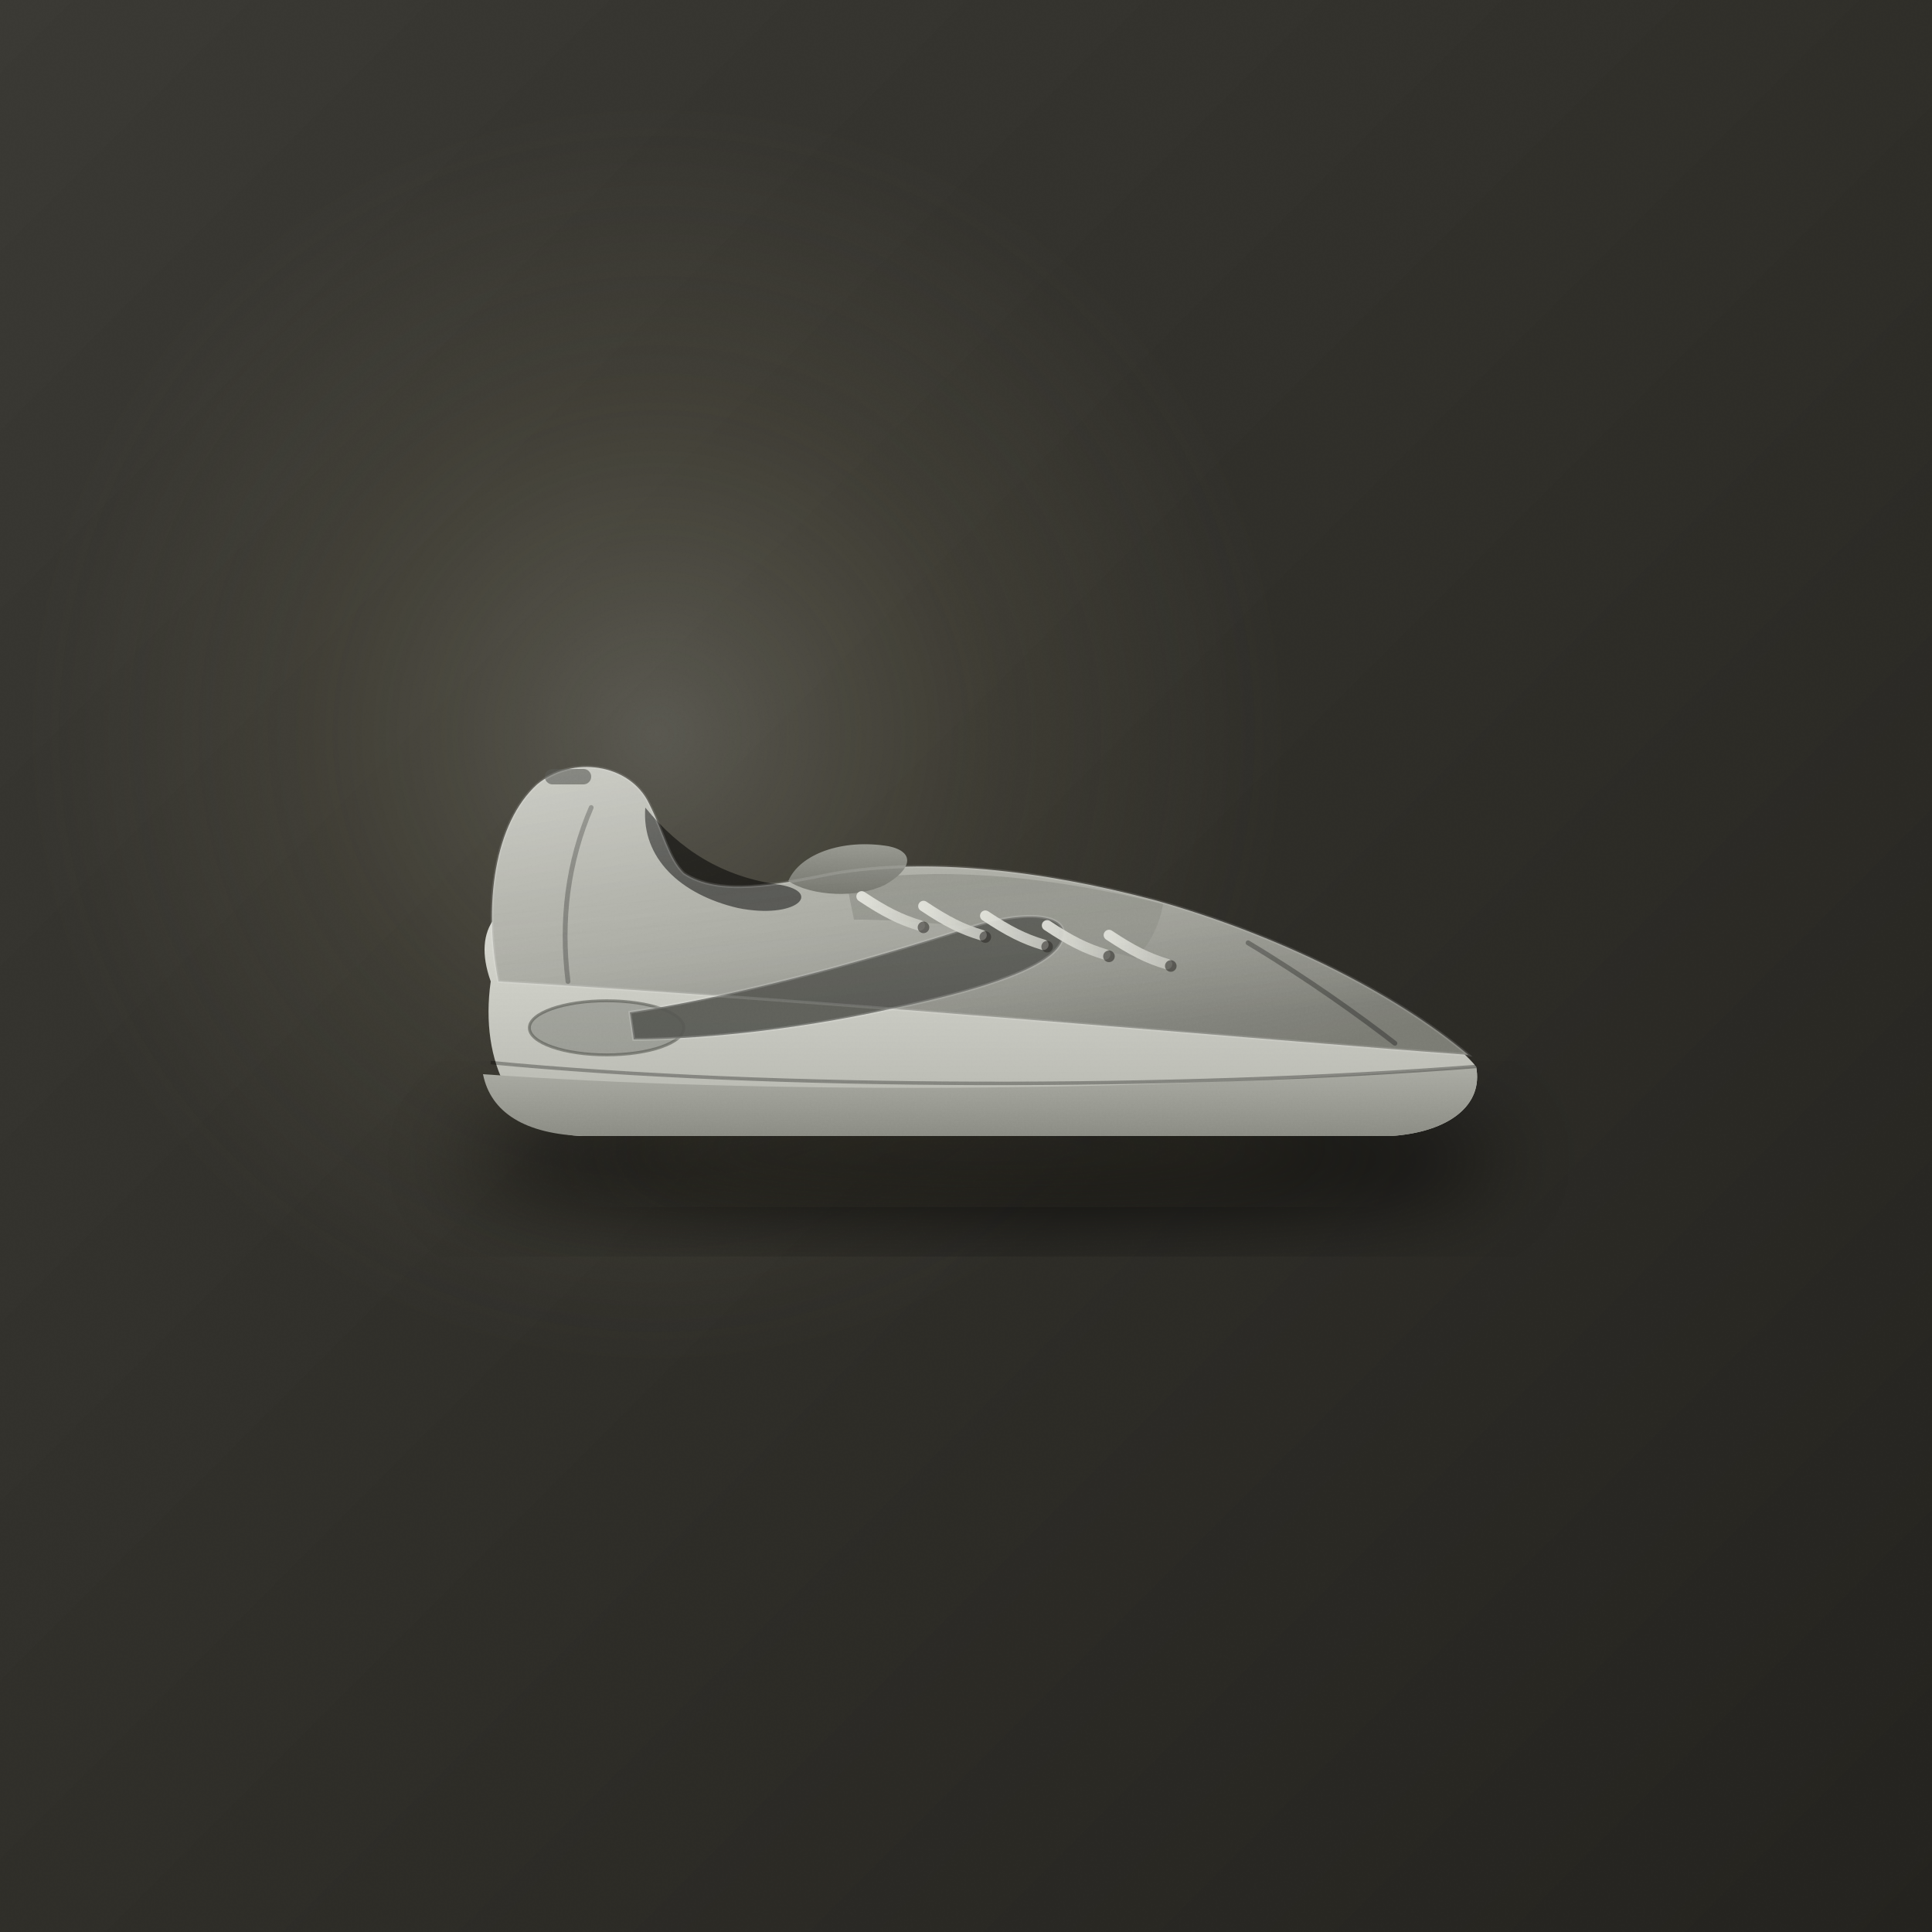
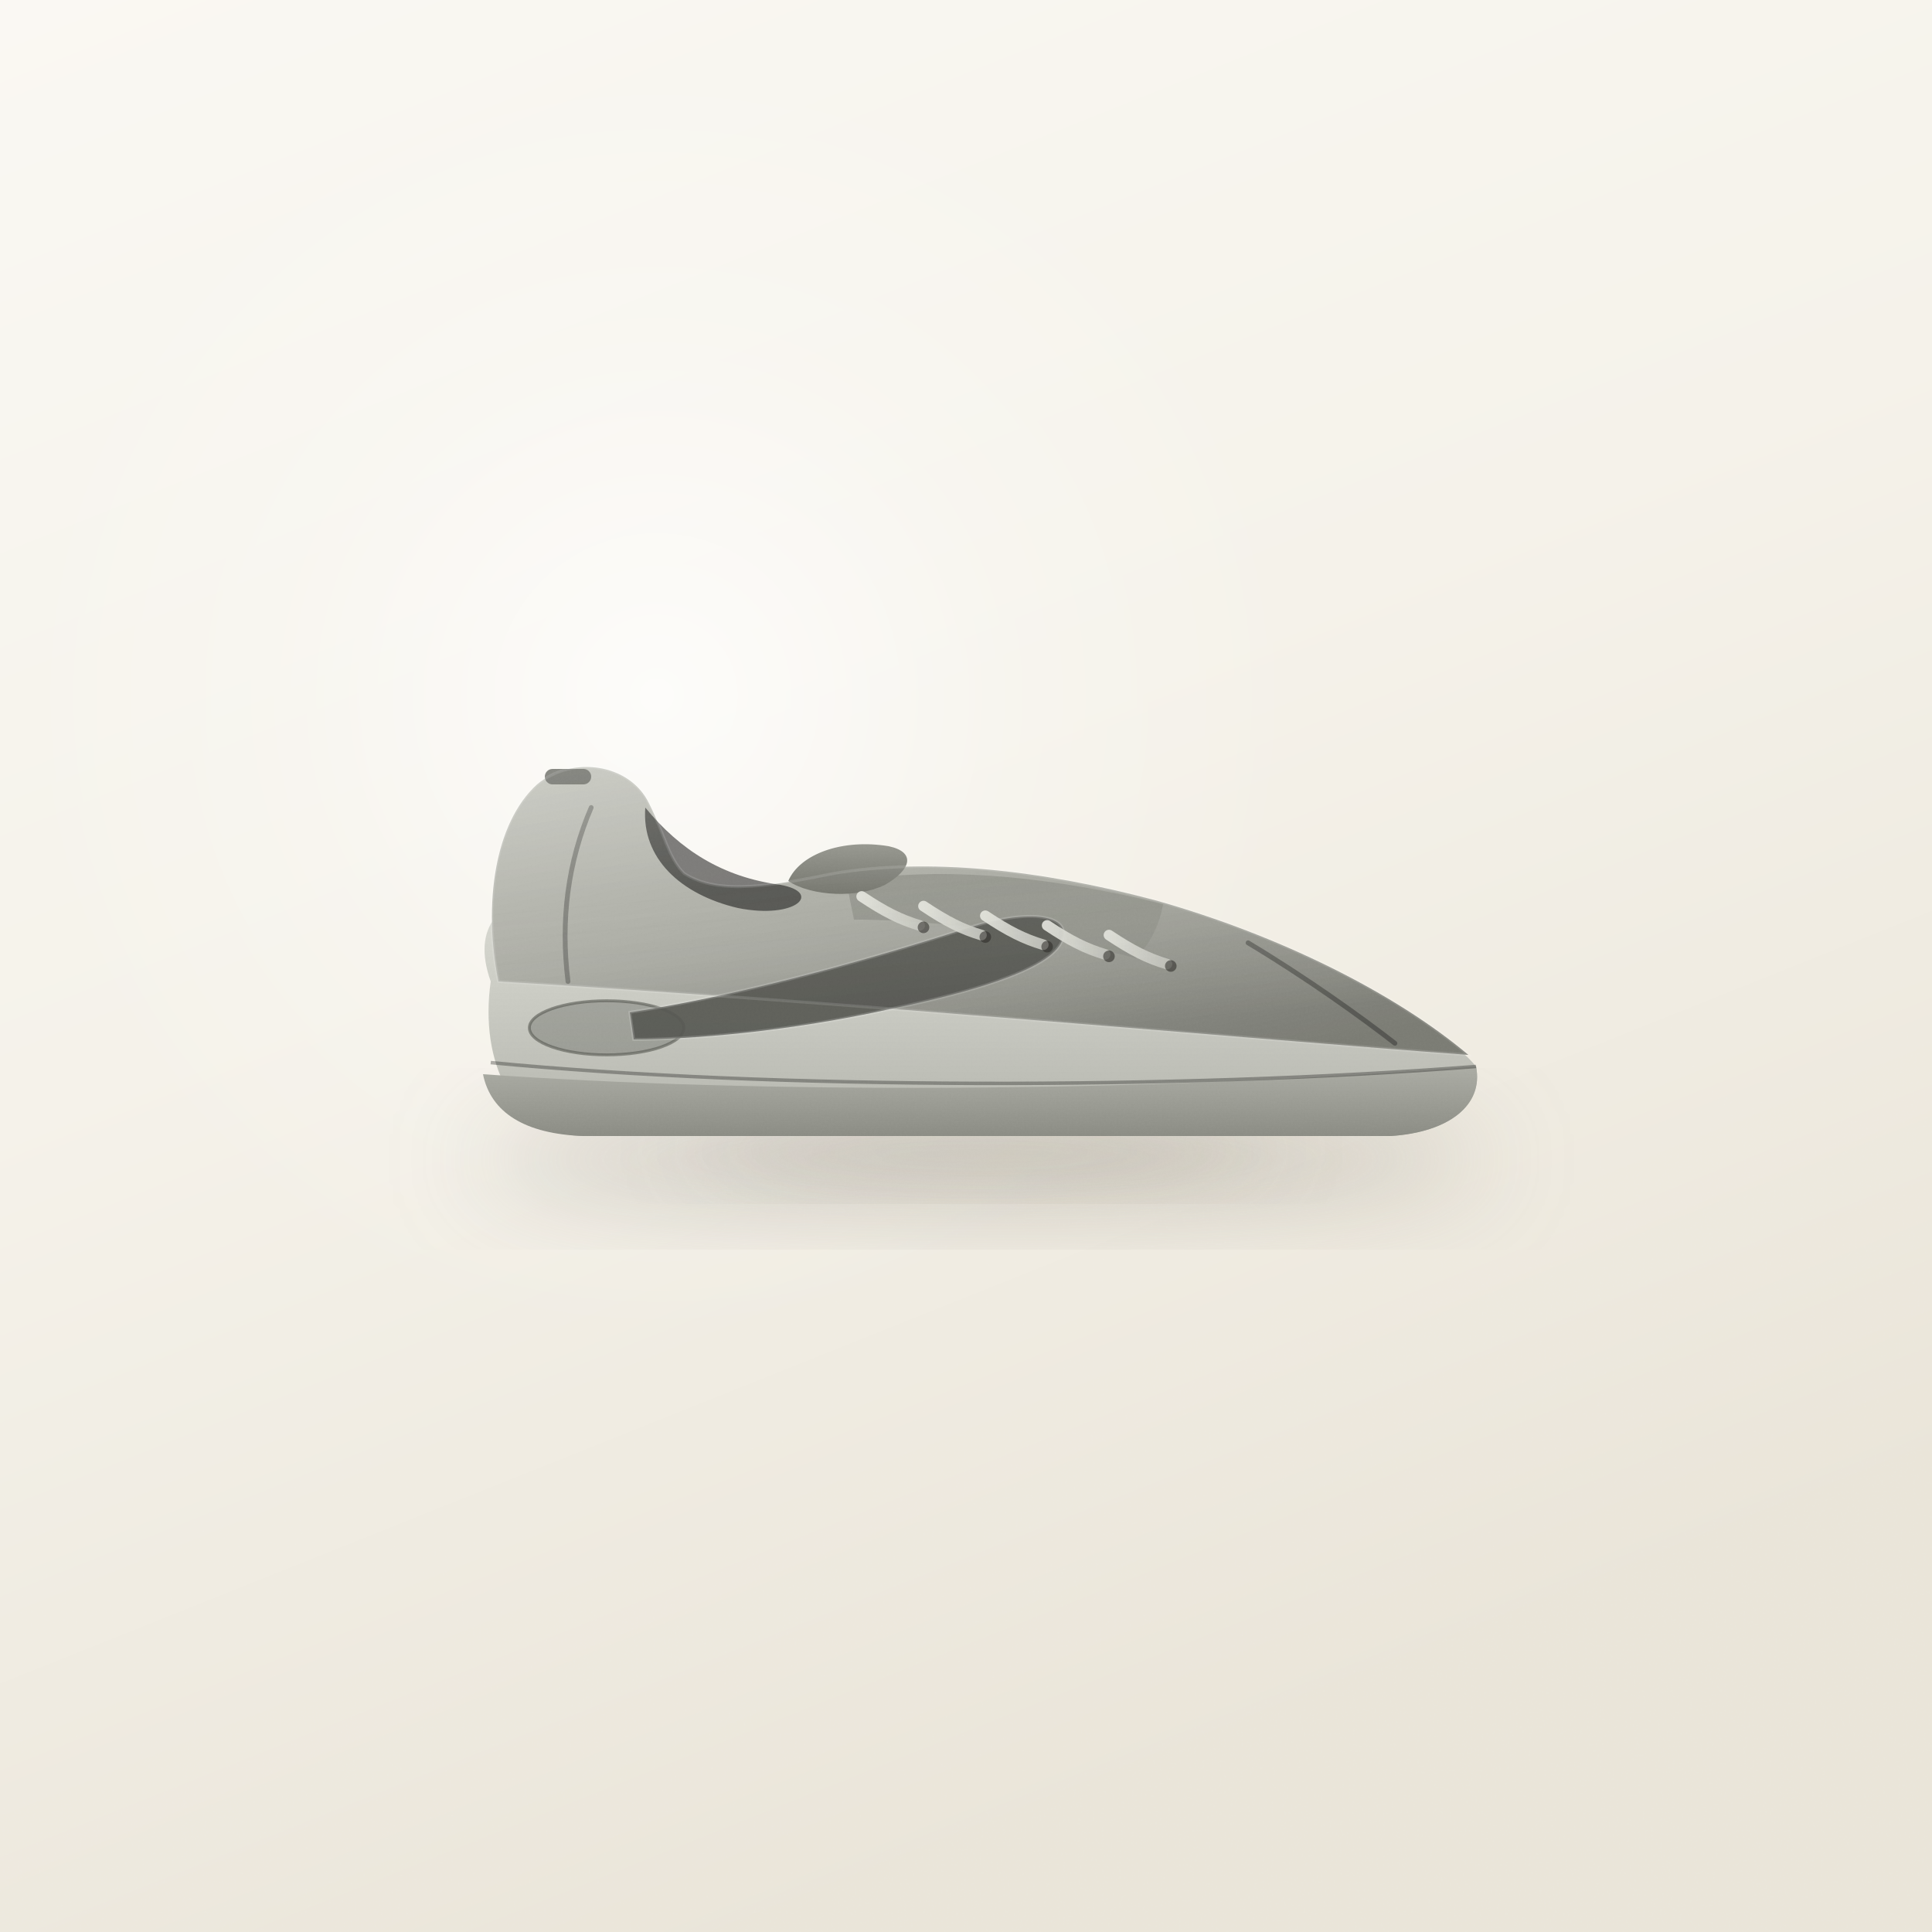
<svg xmlns="http://www.w3.org/2000/svg" viewBox="0 0 1000 1000" width="1000" height="1000" role="img">
  <defs>
-     <linearGradient id="bg" x1="0" y1="0" x2="1" y2="1">
-       <stop offset="0" stop-color="#3a3934" />
-       <stop offset="0.55" stop-color="#2e2d28" />
-       <stop offset="1" stop-color="#24231f" />
+     <linearGradient id="bg" x1="0" y1="0" x2="0.4" y2="1">
+       <stop offset="0" stop-color="#faf8f3" />
+       <stop offset="0.5" stop-color="#f5f2ea" />
+       <stop offset="1" stop-color="#eae5d9" />
    </linearGradient>
    <radialGradient id="bloom">
-       <stop offset="0" stop-color="#f7f4e0" stop-opacity="0.2" />
-       <stop offset="0.55" stop-color="#c9be93" stop-opacity="0.08" />
-       <stop offset="1" stop-color="#c9be93" stop-opacity="0" />
+       <stop offset="0" stop-color="#ffffff" stop-opacity="0.75" />
+       <stop offset="0.55" stop-color="#ffffff" stop-opacity="0.2" />
+       <stop offset="1" stop-color="#ffffff" stop-opacity="0" />
    </radialGradient>
    <linearGradient id="upperGrad" x1="0.1" y1="0" x2="0.8" y2="1">
      <stop offset="0" stop-color="#c3c4bc" />
      <stop offset="0.5" stop-color="#a9aaa2" />
      <stop offset="1" stop-color="#878880" />
    </linearGradient>
    <linearGradient id="midGrad" x1="0" y1="0" x2="0" y2="1">
      <stop offset="0" stop-color="#dbdcd4" />
      <stop offset="1" stop-color="#b3b4ac" />
    </linearGradient>
    <linearGradient id="soleGrad" x1="0" y1="0" x2="0" y2="1">
      <stop offset="0" stop-color="#abaca4" />
      <stop offset="1" stop-color="#8b8c84" />
    </linearGradient>
    <linearGradient id="collarGrad" x1="0" y1="0" x2="0" y2="1">
      <stop offset="0" stop-color="#979890" />
      <stop offset="1" stop-color="#75766e" />
    </linearGradient>
    <linearGradient id="lace" x1="0" y1="0" x2="1" y2="0">
      <stop offset="0" stop-color="#e7e8e0" />
      <stop offset="1" stop-color="#c9cac2" />
    </linearGradient>
    <linearGradient id="sheen" x1="0" y1="0" x2="0.3" y2="1">
      <stop offset="0" stop-color="#ffffff" stop-opacity="0.22" />
      <stop offset="0.45" stop-color="#ffffff" stop-opacity="0.02" />
      <stop offset="1" stop-color="#000000" stop-opacity="0.18" />
    </linearGradient>
    <filter id="soft" x="-40%" y="-40%" width="180%" height="180%">
      <feGaussianBlur stdDeviation="26" />
    </filter>
    <filter id="grain">
      <feTurbulence type="fractalNoise" baseFrequency="0.9" numOctaves="3" seed="30" />
      <feColorMatrix type="saturate" values="0" />
    </filter>
  </defs>
  <rect width="1000" height="1000" fill="url(#bg)" />
-   <circle cx="340" cy="380" r="330" fill="url(#bloom)" />
-   <ellipse cx="508" cy="600" rx="270" ry="28" fill="#000" opacity="0.75" filter="url(#soft)" />
-   <ellipse cx="508" cy="594" rx="185" ry="17" fill="#c9be93" opacity="0.16" filter="url(#soft)" />
+   <circle cx="340" cy="360" r="340" fill="url(#bloom)" />
+   <ellipse cx="508" cy="600" rx="262" ry="26" fill="#8a8378" opacity="0.34" filter="url(#soft)" />
+   <ellipse cx="508" cy="596" rx="150" ry="15" fill="#6b6459" opacity="0.24" filter="url(#soft)" />
  <g transform="">
    <g transform="">
      <g transform="rotate(0 500 500)">
        <g transform="translate(150 250)">
          <path d="M104 258 C94 230, 108 214, 138 212 L470 242 C545 256, 596 280, 614 302 C618 322, 600 336, 570 338 L150 338 C116 336, 98 300, 104 258 Z" fill="url(#midGrad)" />
          <ellipse cx="164" cy="282" rx="40" ry="14" fill="#575852" opacity="0.35" />
          <ellipse cx="164" cy="282" rx="40" ry="14" fill="none" stroke="#575852" stroke-opacity="0.6" stroke-width="1.5" />
          <path d="M100 306 C104 326, 122 337, 152 338 L570 338 C600 336, 618 322, 614 302 C440 316, 240 316, 100 306 Z" fill="url(#soleGrad)" />
          <path d="M104 300 C250 314, 460 314, 614 302" fill="none" stroke="#000" stroke-opacity="0.3" stroke-width="1.8" />
          <path d="M108 258 C100 218, 106 176, 128 156 C146 141, 176 145, 186 166 C194 182, 196 194, 204 202 C222 214, 252 208, 282 202 C330 194, 388 200, 448 216 C512 234, 572 264, 610 296 C500 288, 280 268, 108 258 Z" fill="url(#upperGrad)" />
          <path d="M288 206 C340 198, 396 204, 452 218 C450 230, 444 240, 438 246 C384 232, 330 226, 292 226 Z" fill="#93948c" opacity="0.85" />
          <path d="M176 274 C228 266, 290 250, 352 230 C384 220, 404 224, 400 236 C396 250, 360 262, 312 272 C258 284, 208 288, 178 288 Z" fill="#575852" opacity="0.92" />
          <path d="M176 274 C228 266, 290 250, 352 230 C384 220, 404 224, 400 236 C396 250, 360 262, 312 272 C258 284, 208 288, 178 288 Z" fill="none" stroke="#fff" stroke-opacity="0.16" stroke-width="1.5" />
          <path d="M496 238 C526 256, 554 276, 572 290" fill="none" stroke="#000" stroke-opacity="0.3" stroke-width="2.5" stroke-linecap="round" />
          <path d="M156 168 C144 196, 140 226, 144 258" fill="none" stroke="#000" stroke-opacity="0.26" stroke-width="2.5" stroke-linecap="round" />
          <path d="M258 206 C264 192, 286 184, 310 188 C324 191, 322 200, 308 208 C294 215, 270 214, 258 206 Z" fill="url(#collarGrad)" />
          <path d="M184 168 C202 190, 224 204, 254 208 C276 212, 262 226, 232 220 C202 213, 182 194, 184 168 Z" fill="#000" fill-opacity="0.5" />
          <path d="M296 214 C308 222, 316 226, 326 229" stroke="url(#lace)" stroke-width="5.5" stroke-linecap="round" fill="none" opacity="0.9" />
          <circle cx="328" cy="230" r="3" fill="#24231f" opacity="0.55" />
          <path d="M328 219 C340 227, 348 231, 358 234" stroke="url(#lace)" stroke-width="5.5" stroke-linecap="round" fill="none" opacity="0.9" />
          <circle cx="360" cy="235" r="3" fill="#24231f" opacity="0.55" />
          <path d="M360 224 C372 232, 380 236, 390 239" stroke="url(#lace)" stroke-width="5.5" stroke-linecap="round" fill="none" opacity="0.9" />
          <circle cx="392" cy="240" r="3" fill="#24231f" opacity="0.55" />
          <path d="M392 229 C404 237, 412 241, 422 244" stroke="url(#lace)" stroke-width="5.5" stroke-linecap="round" fill="none" opacity="0.9" />
          <circle cx="424" cy="245" r="3" fill="#24231f" opacity="0.55" />
          <path d="M424 234 C436 242, 444 246, 454 249" stroke="url(#lace)" stroke-width="5.5" stroke-linecap="round" fill="none" opacity="0.9" />
          <circle cx="456" cy="250" r="3" fill="#24231f" opacity="0.55" />
          <rect x="132" y="148" width="24" height="8" rx="4" fill="#575852" opacity="0.7" />
          <path d="M108 258 C100 218, 106 176, 128 156 C146 141, 176 145, 186 166 C194 182, 196 194, 204 202 C222 214, 252 208, 282 202 C330 194, 388 200, 448 216 C512 234, 572 264, 610 296 C500 288, 280 268, 108 258 Z" fill="url(#sheen)" opacity="0.5" />
          <path d="M108 258 C100 218, 106 176, 128 156 C146 141, 176 145, 186 166 C194 182, 196 194, 204 202 C222 214, 252 208, 282 202 C330 194, 388 200, 448 216 C512 234, 572 264, 610 296 C500 288, 280 268, 108 258 Z" fill="none" stroke="#fff" stroke-opacity="0.12" stroke-width="1.5" />
        </g>
      </g>
    </g>
  </g>
  <rect width="1000" height="1000" filter="url(#grain)" opacity="0.045" style="mix-blend-mode:overlay" />
</svg>
